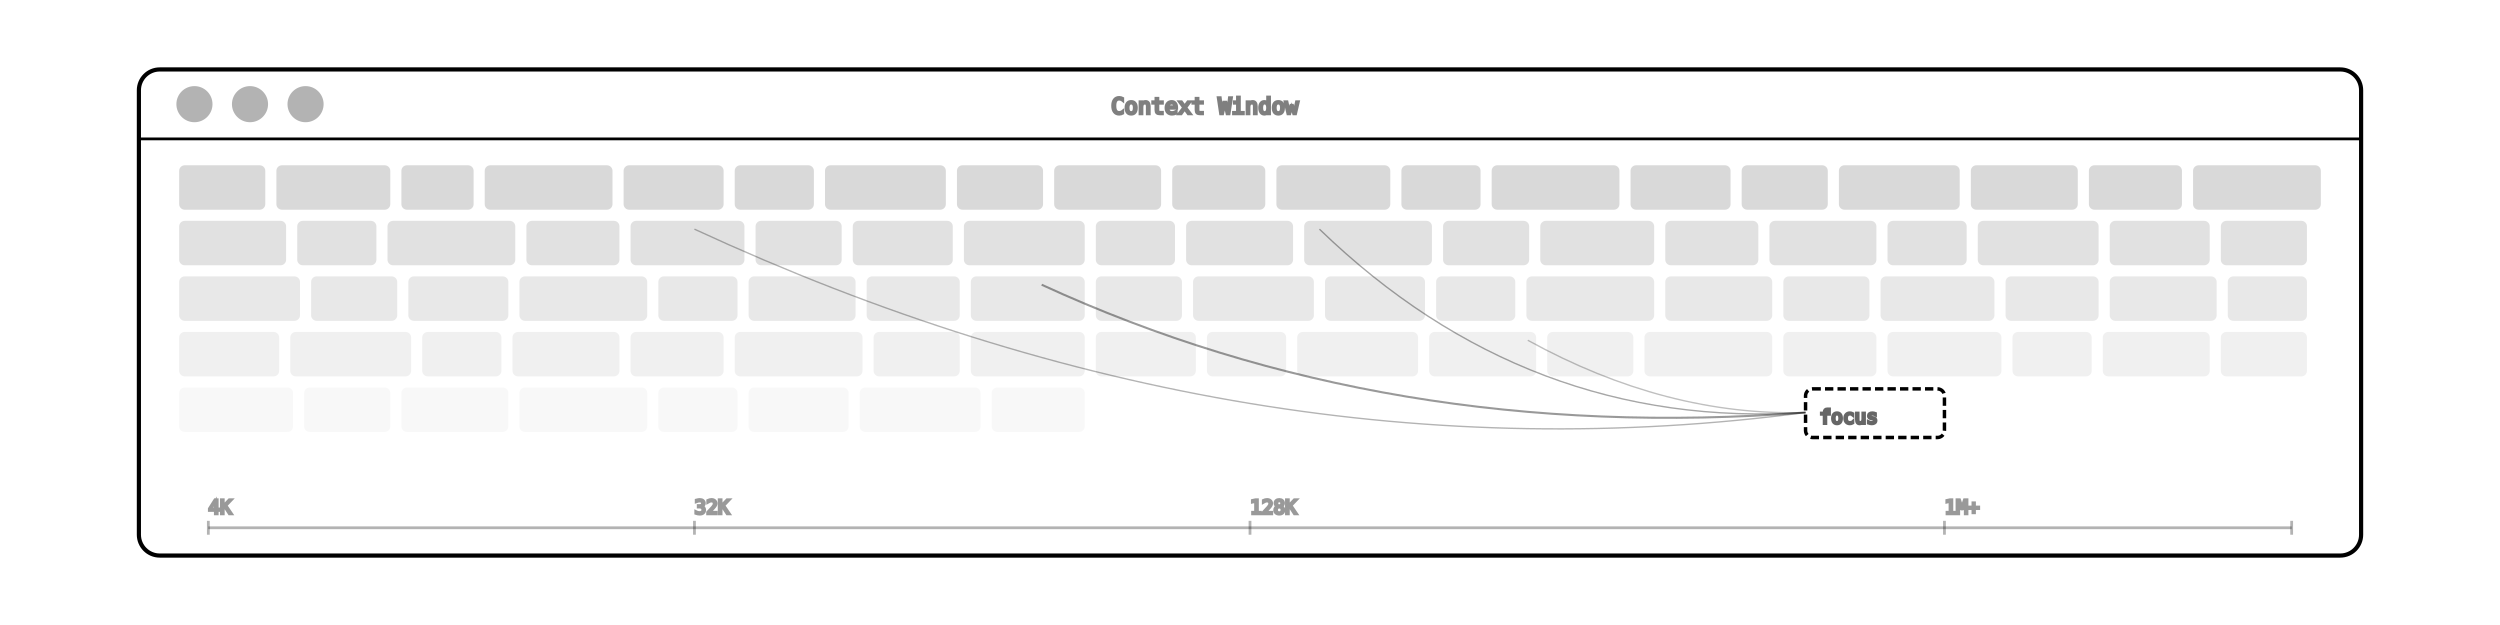
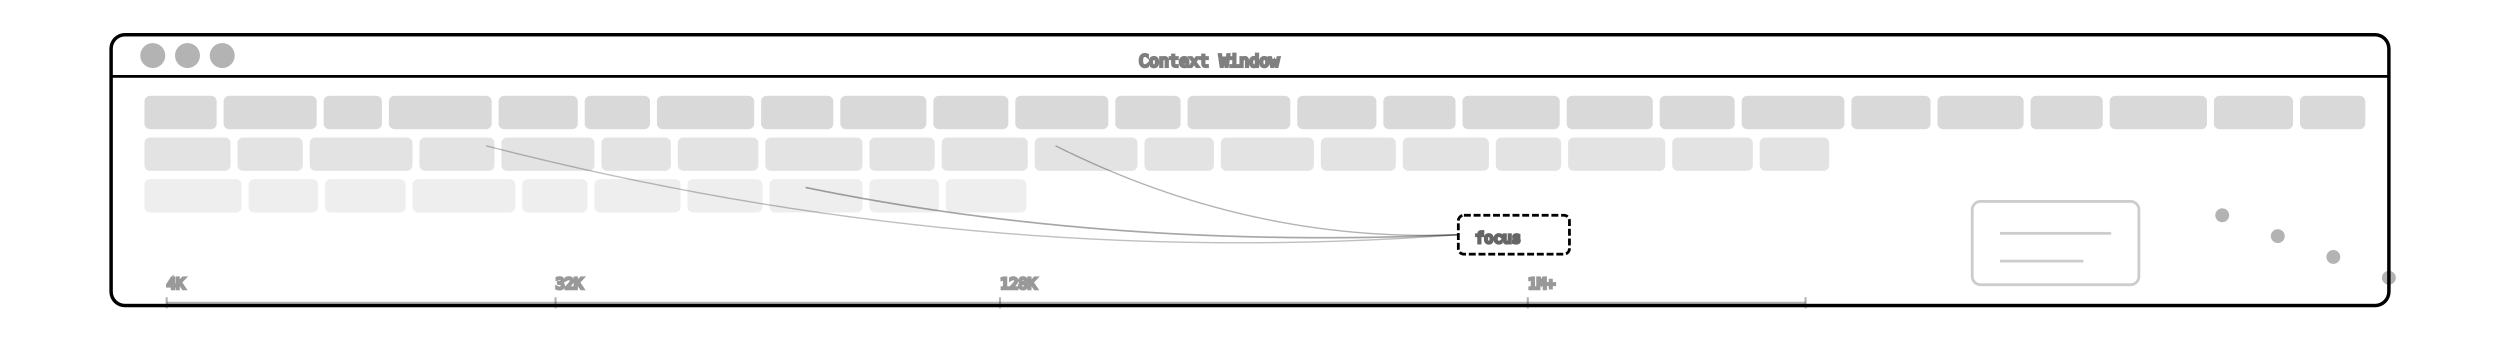
- <svg xmlns="http://www.w3.org/2000/svg" viewBox="0 0 1800 450" fill="none" stroke="currentColor" stroke-width="2">
-   <rect x="100" y="50" width="1600" height="350" rx="15" stroke-width="3" />
-   <line x1="100" y1="100" x2="1700" y2="100" stroke-width="2" />
-   <circle cx="140" cy="75" r="12" fill="currentColor" opacity="0.3" />
-   <circle cx="180" cy="75" r="12" fill="currentColor" opacity="0.3" />
-   <circle cx="220" cy="75" r="12" fill="currentColor" opacity="0.3" />
-   <text x="800" y="82" font-family="monospace" font-size="16" fill="currentColor" opacity="0.5">Context Window</text>
-   <rect x="130" y="120" width="60" height="30" rx="3" fill="currentColor" opacity="0.15" />
-   <rect x="200" y="120" width="80" height="30" rx="3" fill="currentColor" opacity="0.15" />
-   <rect x="290" y="120" width="50" height="30" rx="3" fill="currentColor" opacity="0.15" />
-   <rect x="350" y="120" width="90" height="30" rx="3" fill="currentColor" opacity="0.15" />
-   <rect x="450" y="120" width="70" height="30" rx="3" fill="currentColor" opacity="0.15" />
-   <rect x="530" y="120" width="55" height="30" rx="3" fill="currentColor" opacity="0.15" />
-   <rect x="595" y="120" width="85" height="30" rx="3" fill="currentColor" opacity="0.15" />
-   <rect x="690" y="120" width="60" height="30" rx="3" fill="currentColor" opacity="0.15" />
-   <rect x="760" y="120" width="75" height="30" rx="3" fill="currentColor" opacity="0.15" />
-   <rect x="845" y="120" width="65" height="30" rx="3" fill="currentColor" opacity="0.15" />
-   <rect x="920" y="120" width="80" height="30" rx="3" fill="currentColor" opacity="0.15" />
-   <rect x="1010" y="120" width="55" height="30" rx="3" fill="currentColor" opacity="0.15" />
-   <rect x="1075" y="120" width="90" height="30" rx="3" fill="currentColor" opacity="0.15" />
-   <rect x="1175" y="120" width="70" height="30" rx="3" fill="currentColor" opacity="0.15" />
-   <rect x="1255" y="120" width="60" height="30" rx="3" fill="currentColor" opacity="0.15" />
-   <rect x="1325" y="120" width="85" height="30" rx="3" fill="currentColor" opacity="0.15" />
-   <rect x="1420" y="120" width="75" height="30" rx="3" fill="currentColor" opacity="0.15" />
-   <rect x="1505" y="120" width="65" height="30" rx="3" fill="currentColor" opacity="0.15" />
-   <rect x="1580" y="120" width="90" height="30" rx="3" fill="currentColor" opacity="0.15" />
-   <rect x="130" y="160" width="75" height="30" rx="3" fill="currentColor" opacity="0.12" />
-   <rect x="215" y="160" width="55" height="30" rx="3" fill="currentColor" opacity="0.12" />
-   <rect x="280" y="160" width="90" height="30" rx="3" fill="currentColor" opacity="0.12" />
-   <rect x="380" y="160" width="65" height="30" rx="3" fill="currentColor" opacity="0.12" />
-   <rect x="455" y="160" width="80" height="30" rx="3" fill="currentColor" opacity="0.12" />
-   <rect x="545" y="160" width="60" height="30" rx="3" fill="currentColor" opacity="0.12" />
-   <rect x="615" y="160" width="70" height="30" rx="3" fill="currentColor" opacity="0.12" />
-   <rect x="695" y="160" width="85" height="30" rx="3" fill="currentColor" opacity="0.12" />
-   <rect x="790" y="160" width="55" height="30" rx="3" fill="currentColor" opacity="0.12" />
-   <rect x="855" y="160" width="75" height="30" rx="3" fill="currentColor" opacity="0.12" />
-   <rect x="940" y="160" width="90" height="30" rx="3" fill="currentColor" opacity="0.12" />
-   <rect x="1040" y="160" width="60" height="30" rx="3" fill="currentColor" opacity="0.12" />
-   <rect x="1110" y="160" width="80" height="30" rx="3" fill="currentColor" opacity="0.12" />
-   <rect x="1200" y="160" width="65" height="30" rx="3" fill="currentColor" opacity="0.12" />
-   <rect x="1275" y="160" width="75" height="30" rx="3" fill="currentColor" opacity="0.12" />
-   <rect x="1360" y="160" width="55" height="30" rx="3" fill="currentColor" opacity="0.12" />
-   <rect x="1425" y="160" width="85" height="30" rx="3" fill="currentColor" opacity="0.12" />
-   <rect x="1520" y="160" width="70" height="30" rx="3" fill="currentColor" opacity="0.12" />
-   <rect x="1600" y="160" width="60" height="30" rx="3" fill="currentColor" opacity="0.12" />
-   <rect x="130" y="200" width="85" height="30" rx="3" fill="currentColor" opacity="0.09" />
-   <rect x="225" y="200" width="60" height="30" rx="3" fill="currentColor" opacity="0.09" />
-   <rect x="295" y="200" width="70" height="30" rx="3" fill="currentColor" opacity="0.09" />
-   <rect x="375" y="200" width="90" height="30" rx="3" fill="currentColor" opacity="0.09" />
-   <rect x="475" y="200" width="55" height="30" rx="3" fill="currentColor" opacity="0.09" />
-   <rect x="540" y="200" width="75" height="30" rx="3" fill="currentColor" opacity="0.09" />
-   <rect x="625" y="200" width="65" height="30" rx="3" fill="currentColor" opacity="0.09" />
-   <rect x="700" y="200" width="80" height="30" rx="3" fill="currentColor" opacity="0.09" />
-   <rect x="790" y="200" width="60" height="30" rx="3" fill="currentColor" opacity="0.09" />
-   <rect x="860" y="200" width="85" height="30" rx="3" fill="currentColor" opacity="0.09" />
-   <rect x="955" y="200" width="70" height="30" rx="3" fill="currentColor" opacity="0.09" />
-   <rect x="1035" y="200" width="55" height="30" rx="3" fill="currentColor" opacity="0.09" />
-   <rect x="1100" y="200" width="90" height="30" rx="3" fill="currentColor" opacity="0.09" />
-   <rect x="1200" y="200" width="75" height="30" rx="3" fill="currentColor" opacity="0.09" />
-   <rect x="1285" y="200" width="60" height="30" rx="3" fill="currentColor" opacity="0.09" />
-   <rect x="1355" y="200" width="80" height="30" rx="3" fill="currentColor" opacity="0.09" />
-   <rect x="1445" y="200" width="65" height="30" rx="3" fill="currentColor" opacity="0.09" />
-   <rect x="1520" y="200" width="75" height="30" rx="3" fill="currentColor" opacity="0.09" />
-   <rect x="1605" y="200" width="55" height="30" rx="3" fill="currentColor" opacity="0.09" />
-   <rect x="130" y="240" width="70" height="30" rx="3" fill="currentColor" opacity="0.06" />
-   <rect x="210" y="240" width="85" height="30" rx="3" fill="currentColor" opacity="0.06" />
-   <rect x="305" y="240" width="55" height="30" rx="3" fill="currentColor" opacity="0.06" />
-   <rect x="370" y="240" width="75" height="30" rx="3" fill="currentColor" opacity="0.06" />
-   <rect x="455" y="240" width="65" height="30" rx="3" fill="currentColor" opacity="0.06" />
-   <rect x="530" y="240" width="90" height="30" rx="3" fill="currentColor" opacity="0.06" />
-   <rect x="630" y="240" width="60" height="30" rx="3" fill="currentColor" opacity="0.06" />
-   <rect x="700" y="240" width="80" height="30" rx="3" fill="currentColor" opacity="0.06" />
-   <rect x="790" y="240" width="70" height="30" rx="3" fill="currentColor" opacity="0.06" />
-   <rect x="870" y="240" width="55" height="30" rx="3" fill="currentColor" opacity="0.06" />
-   <rect x="935" y="240" width="85" height="30" rx="3" fill="currentColor" opacity="0.06" />
-   <rect x="1030" y="240" width="75" height="30" rx="3" fill="currentColor" opacity="0.06" />
-   <rect x="1115" y="240" width="60" height="30" rx="3" fill="currentColor" opacity="0.06" />
-   <rect x="1185" y="240" width="90" height="30" rx="3" fill="currentColor" opacity="0.06" />
-   <rect x="1285" y="240" width="65" height="30" rx="3" fill="currentColor" opacity="0.06" />
-   <rect x="1360" y="240" width="80" height="30" rx="3" fill="currentColor" opacity="0.06" />
-   <rect x="1450" y="240" width="55" height="30" rx="3" fill="currentColor" opacity="0.06" />
-   <rect x="1515" y="240" width="75" height="30" rx="3" fill="currentColor" opacity="0.06" />
-   <rect x="1600" y="240" width="60" height="30" rx="3" fill="currentColor" opacity="0.06" />
-   <rect x="130" y="280" width="80" height="30" rx="3" fill="currentColor" opacity="0.03" />
-   <rect x="220" y="280" width="60" height="30" rx="3" fill="currentColor" opacity="0.03" />
-   <rect x="290" y="280" width="75" height="30" rx="3" fill="currentColor" opacity="0.03" />
-   <rect x="375" y="280" width="90" height="30" rx="3" fill="currentColor" opacity="0.03" />
-   <rect x="475" y="280" width="55" height="30" rx="3" fill="currentColor" opacity="0.03" />
-   <rect x="540" y="280" width="70" height="30" rx="3" fill="currentColor" opacity="0.03" />
-   <rect x="620" y="280" width="85" height="30" rx="3" fill="currentColor" opacity="0.03" />
-   <rect x="715" y="280" width="65" height="30" rx="3" fill="currentColor" opacity="0.03" />
-   <rect x="1300" y="280" width="100" height="35" rx="5" stroke-width="2.5" stroke-dasharray="6,3" />
-   <text x="1310" y="305" font-family="monospace" font-size="14" fill="currentColor" opacity="0.6">focus</text>
-   <path d="M1300 297 Q900 350 500 165" stroke-width="1" opacity="0.3" />
-   <path d="M1300 297 Q1000 320 750 205" stroke-width="1.5" opacity="0.4" />
-   <path d="M1300 297 Q1100 310 950 165" stroke-width="1" opacity="0.35" />
-   <path d="M1300 297 Q1200 300 1100 245" stroke-width="1" opacity="0.25" />
-   <text x="150" y="370" font-family="monospace" font-size="14" fill="currentColor" opacity="0.4">4K</text>
-   <text x="500" y="370" font-family="monospace" font-size="14" fill="currentColor" opacity="0.4">32K</text>
-   <text x="900" y="370" font-family="monospace" font-size="14" fill="currentColor" opacity="0.4">128K</text>
-   <text x="1400" y="370" font-family="monospace" font-size="14" fill="currentColor" opacity="0.4">1M+</text>
-   <line x1="150" y1="380" x2="1650" y2="380" stroke-width="2" opacity="0.3" />
-   <line x1="150" y1="375" x2="150" y2="385" stroke-width="2" opacity="0.3" />
-   <line x1="500" y1="375" x2="500" y2="385" stroke-width="2" opacity="0.3" />
-   <line x1="900" y1="375" x2="900" y2="385" stroke-width="2" opacity="0.3" />
-   <line x1="1400" y1="375" x2="1400" y2="385" stroke-width="2" opacity="0.3" />
-   <line x1="1650" y1="375" x2="1650" y2="385" stroke-width="2" opacity="0.3" />
+ <svg xmlns="http://www.w3.org/2000/svg" viewBox="0 0 1800 250" fill="none" stroke="currentColor" stroke-width="2">
+   <rect x="80" y="25" width="1640" height="195" rx="10" stroke-width="2.5" />
+   <line x1="80" y1="55" x2="1720" y2="55" stroke-width="2" />
+   <circle cx="110" cy="40" r="8" fill="currentColor" opacity="0.3" />
+   <circle cx="135" cy="40" r="8" fill="currentColor" opacity="0.3" />
+   <circle cx="160" cy="40" r="8" fill="currentColor" opacity="0.3" />
+   <text x="820" y="48" font-family="monospace" font-size="12" fill="currentColor" opacity="0.5">Context Window</text>
+   <rect x="105" y="70" width="50" height="22" rx="3" fill="currentColor" opacity="0.15" />
+   <rect x="162" y="70" width="65" height="22" rx="3" fill="currentColor" opacity="0.15" />
+   <rect x="234" y="70" width="40" height="22" rx="3" fill="currentColor" opacity="0.15" />
+   <rect x="281" y="70" width="72" height="22" rx="3" fill="currentColor" opacity="0.15" />
+   <rect x="360" y="70" width="55" height="22" rx="3" fill="currentColor" opacity="0.15" />
+   <rect x="422" y="70" width="45" height="22" rx="3" fill="currentColor" opacity="0.15" />
+   <rect x="474" y="70" width="68" height="22" rx="3" fill="currentColor" opacity="0.15" />
+   <rect x="549" y="70" width="50" height="22" rx="3" fill="currentColor" opacity="0.15" />
+   <rect x="606" y="70" width="60" height="22" rx="3" fill="currentColor" opacity="0.15" />
+   <rect x="673" y="70" width="52" height="22" rx="3" fill="currentColor" opacity="0.15" />
+   <rect x="732" y="70" width="65" height="22" rx="3" fill="currentColor" opacity="0.15" />
+   <rect x="804" y="70" width="45" height="22" rx="3" fill="currentColor" opacity="0.15" />
+   <rect x="856" y="70" width="72" height="22" rx="3" fill="currentColor" opacity="0.15" />
+   <rect x="935" y="70" width="55" height="22" rx="3" fill="currentColor" opacity="0.15" />
+   <rect x="997" y="70" width="50" height="22" rx="3" fill="currentColor" opacity="0.15" />
+   <rect x="1054" y="70" width="68" height="22" rx="3" fill="currentColor" opacity="0.15" />
+   <rect x="1129" y="70" width="60" height="22" rx="3" fill="currentColor" opacity="0.15" />
+   <rect x="1196" y="70" width="52" height="22" rx="3" fill="currentColor" opacity="0.15" />
+   <rect x="1255" y="70" width="72" height="22" rx="3" fill="currentColor" opacity="0.15" />
+   <rect x="1334" y="70" width="55" height="22" rx="3" fill="currentColor" opacity="0.15" />
+   <rect x="1396" y="70" width="60" height="22" rx="3" fill="currentColor" opacity="0.15" />
+   <rect x="1463" y="70" width="50" height="22" rx="3" fill="currentColor" opacity="0.15" />
+   <rect x="1520" y="70" width="68" height="22" rx="3" fill="currentColor" opacity="0.15" />
+   <rect x="1595" y="70" width="55" height="22" rx="3" fill="currentColor" opacity="0.15" />
+   <rect x="1657" y="70" width="45" height="22" rx="3" fill="currentColor" opacity="0.15" />
+   <rect x="105" y="100" width="60" height="22" rx="3" fill="currentColor" opacity="0.11" />
+   <rect x="172" y="100" width="45" height="22" rx="3" fill="currentColor" opacity="0.11" />
+   <rect x="224" y="100" width="72" height="22" rx="3" fill="currentColor" opacity="0.11" />
+   <rect x="303" y="100" width="52" height="22" rx="3" fill="currentColor" opacity="0.11" />
+   <rect x="362" y="100" width="65" height="22" rx="3" fill="currentColor" opacity="0.11" />
+   <rect x="434" y="100" width="48" height="22" rx="3" fill="currentColor" opacity="0.11" />
+   <rect x="489" y="100" width="56" height="22" rx="3" fill="currentColor" opacity="0.11" />
+   <rect x="552" y="100" width="68" height="22" rx="3" fill="currentColor" opacity="0.11" />
+   <rect x="627" y="100" width="45" height="22" rx="3" fill="currentColor" opacity="0.11" />
+   <rect x="679" y="100" width="60" height="22" rx="3" fill="currentColor" opacity="0.11" />
+   <rect x="746" y="100" width="72" height="22" rx="3" fill="currentColor" opacity="0.11" />
+   <rect x="825" y="100" width="48" height="22" rx="3" fill="currentColor" opacity="0.11" />
+   <rect x="880" y="100" width="65" height="22" rx="3" fill="currentColor" opacity="0.11" />
+   <rect x="952" y="100" width="52" height="22" rx="3" fill="currentColor" opacity="0.11" />
+   <rect x="1011" y="100" width="60" height="22" rx="3" fill="currentColor" opacity="0.11" />
+   <rect x="1078" y="100" width="45" height="22" rx="3" fill="currentColor" opacity="0.11" />
+   <rect x="1130" y="100" width="68" height="22" rx="3" fill="currentColor" opacity="0.11" />
+   <rect x="1205" y="100" width="56" height="22" rx="3" fill="currentColor" opacity="0.11" />
+   <rect x="1268" y="100" width="48" height="22" rx="3" fill="currentColor" opacity="0.11" />
+   <rect x="105" y="130" width="68" height="22" rx="3" fill="currentColor" opacity="0.07" />
+   <rect x="180" y="130" width="48" height="22" rx="3" fill="currentColor" opacity="0.07" />
+   <rect x="235" y="130" width="56" height="22" rx="3" fill="currentColor" opacity="0.07" />
+   <rect x="298" y="130" width="72" height="22" rx="3" fill="currentColor" opacity="0.07" />
+   <rect x="377" y="130" width="45" height="22" rx="3" fill="currentColor" opacity="0.07" />
+   <rect x="429" y="130" width="60" height="22" rx="3" fill="currentColor" opacity="0.07" />
+   <rect x="496" y="130" width="52" height="22" rx="3" fill="currentColor" opacity="0.07" />
+   <rect x="555" y="130" width="65" height="22" rx="3" fill="currentColor" opacity="0.07" />
+   <rect x="627" y="130" width="48" height="22" rx="3" fill="currentColor" opacity="0.07" />
+   <rect x="682" y="130" width="56" height="22" rx="3" fill="currentColor" opacity="0.07" />
+   <rect x="1050" y="155" width="80" height="28" rx="4" stroke-width="2" stroke-dasharray="5,2" />
+   <text x="1062" y="175" font-family="monospace" font-size="11" fill="currentColor" opacity="0.6">focus</text>
+   <path d="M1050 169 Q700 195 350 105" stroke-width="1" opacity="0.25" />
+   <path d="M1050 169 Q800 180 580 135" stroke-width="1.2" opacity="0.35" />
+   <path d="M1050 169 Q900 175 760 105" stroke-width="1" opacity="0.3" />
+   <text x="120" y="208" font-family="monospace" font-size="11" fill="currentColor" opacity="0.4">4K</text>
+   <text x="400" y="208" font-family="monospace" font-size="11" fill="currentColor" opacity="0.4">32K</text>
+   <text x="720" y="208" font-family="monospace" font-size="11" fill="currentColor" opacity="0.4">128K</text>
+   <text x="1100" y="208" font-family="monospace" font-size="11" fill="currentColor" opacity="0.4">1M+</text>
+   <line x1="120" y1="218" x2="1300" y2="218" stroke-width="1.5" opacity="0.3" />
+   <line x1="120" y1="214" x2="120" y2="222" stroke-width="1.5" opacity="0.3" />
+   <line x1="400" y1="214" x2="400" y2="222" stroke-width="1.5" opacity="0.3" />
+   <line x1="720" y1="214" x2="720" y2="222" stroke-width="1.5" opacity="0.3" />
+   <line x1="1100" y1="214" x2="1100" y2="222" stroke-width="1.5" opacity="0.3" />
+   <line x1="1300" y1="214" x2="1300" y2="222" stroke-width="1.5" opacity="0.3" />
+   <rect x="1420" y="145" width="120" height="60" rx="6" opacity="0.2" />
+   <line x1="1440" y1="168" x2="1520" y2="168" opacity="0.2" />
+   <line x1="1440" y1="188" x2="1500" y2="188" opacity="0.2" />
+   <circle cx="1600" cy="155" r="4" fill="currentColor" opacity="0.3" />
+   <circle cx="1640" cy="170" r="4" fill="currentColor" opacity="0.3" />
+   <circle cx="1680" cy="185" r="4" fill="currentColor" opacity="0.3" />
+   <circle cx="1720" cy="200" r="4" fill="currentColor" opacity="0.3" />
</svg>
